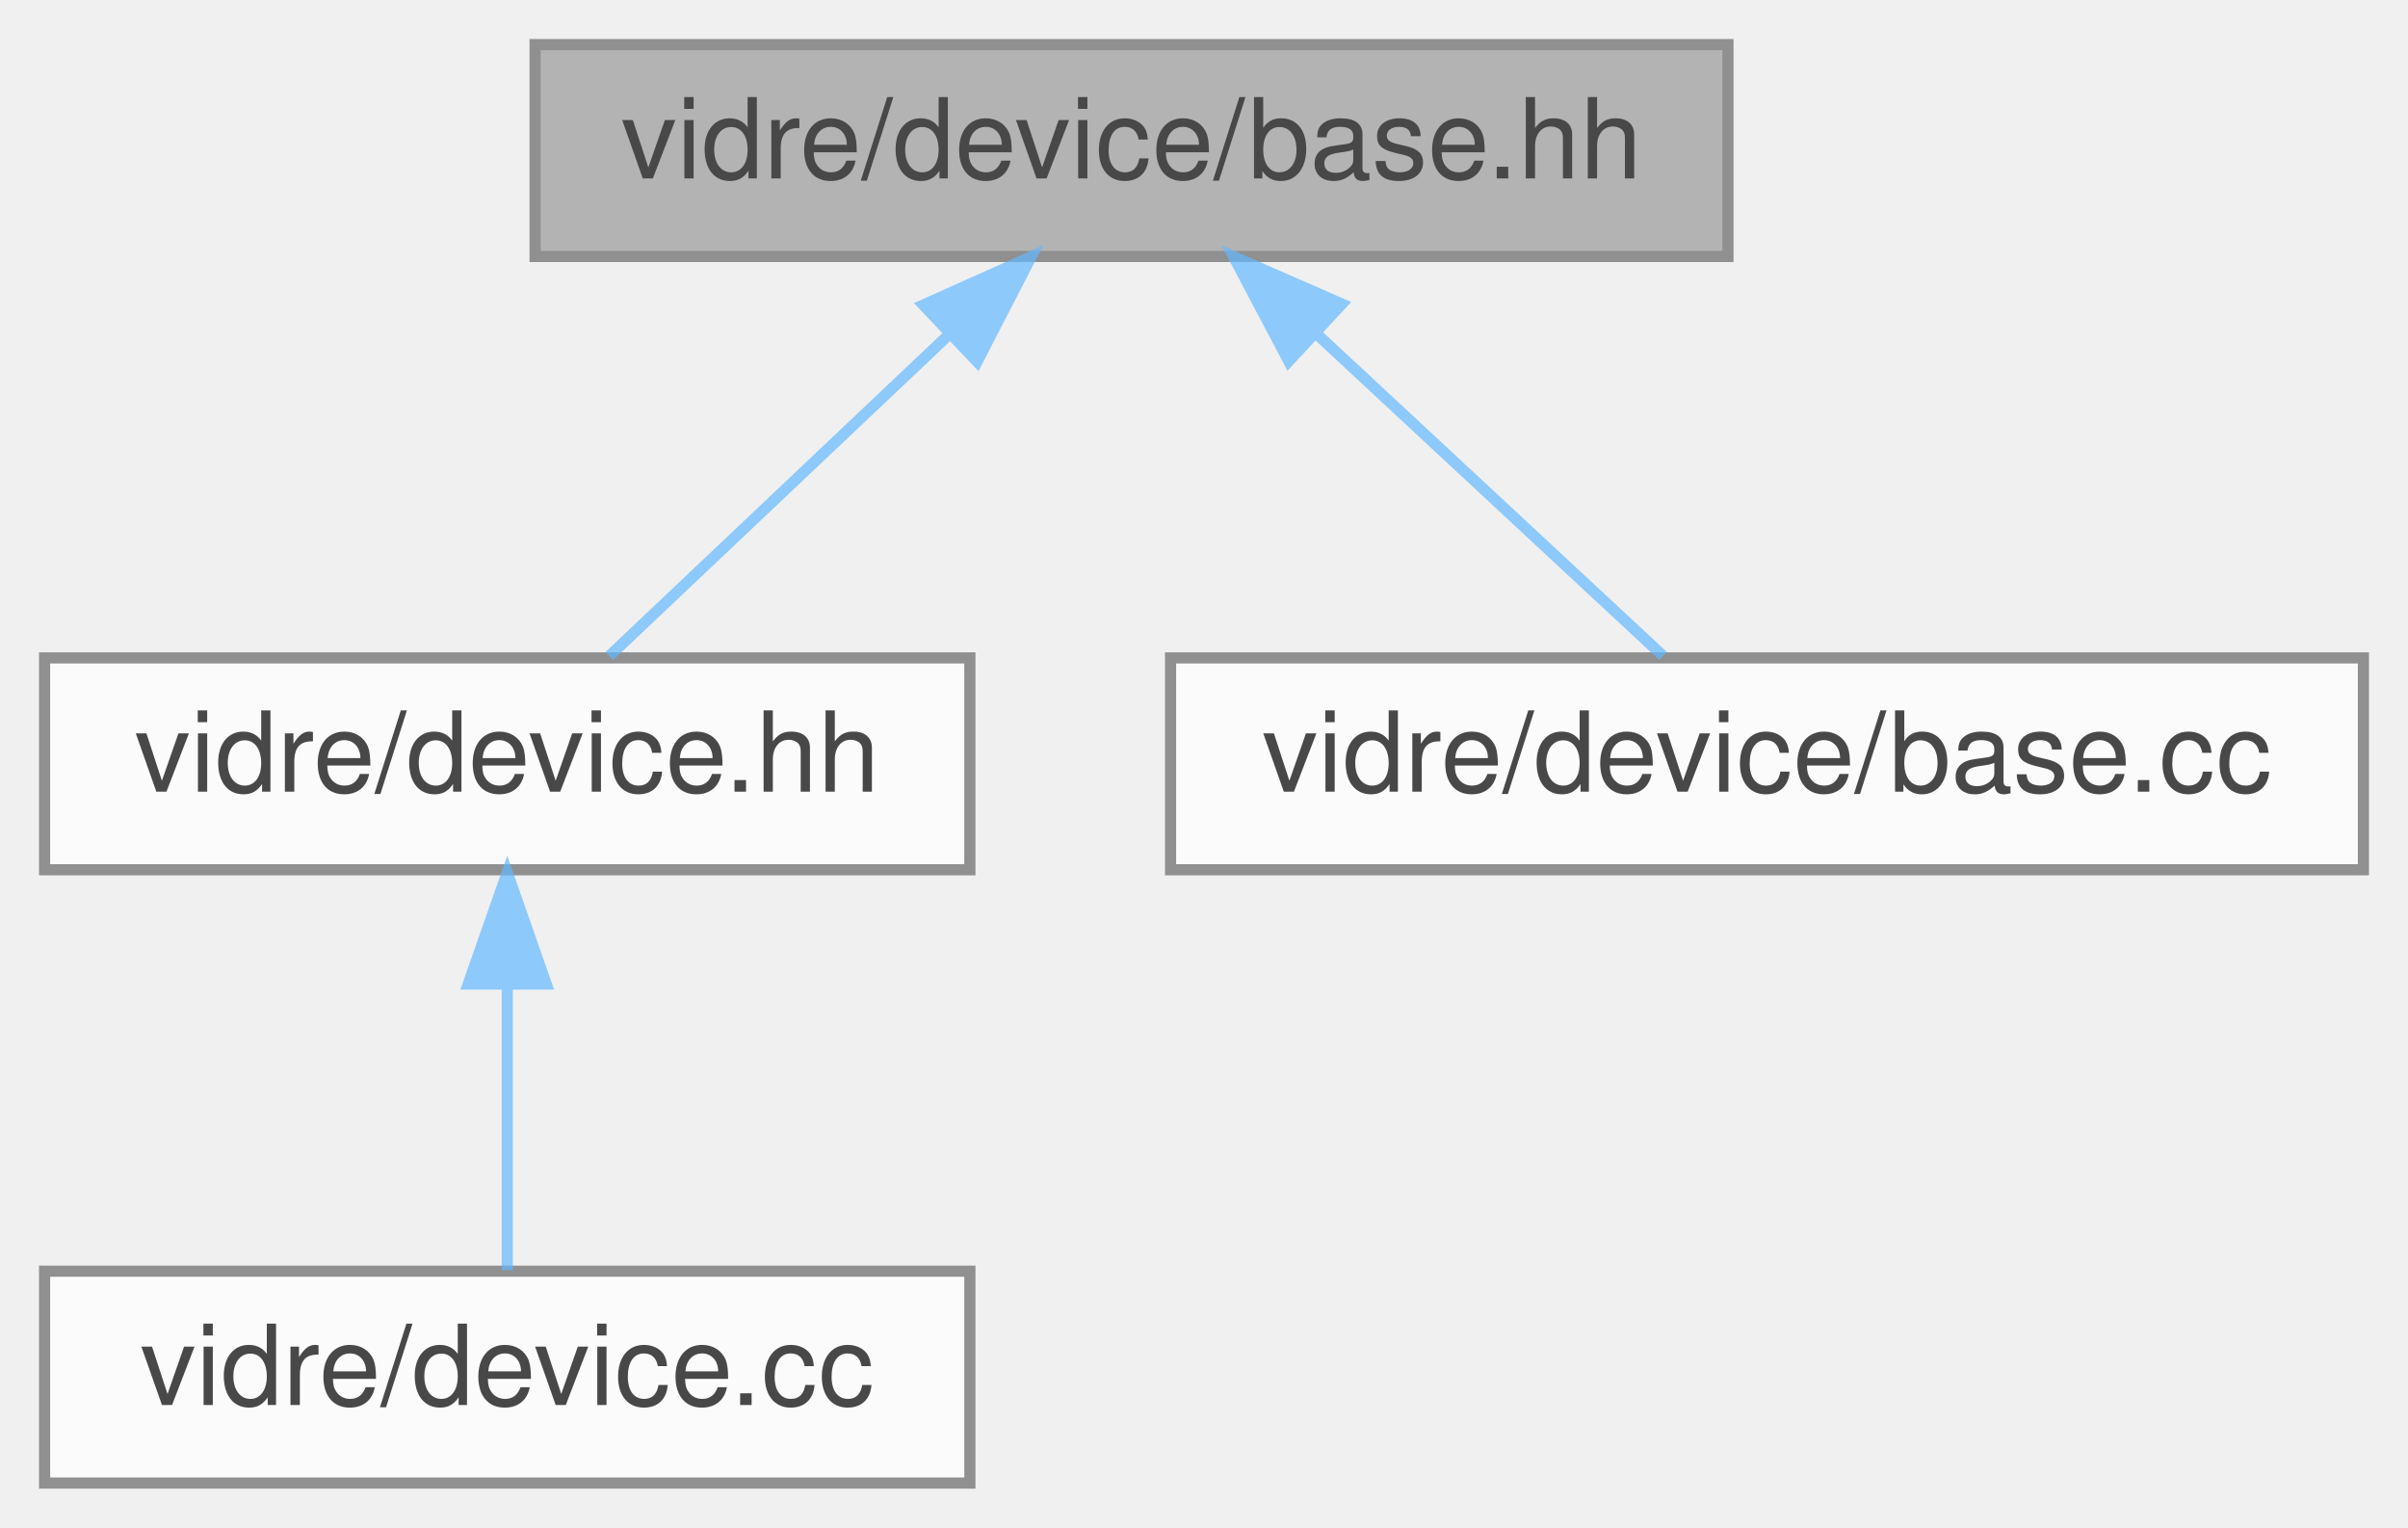
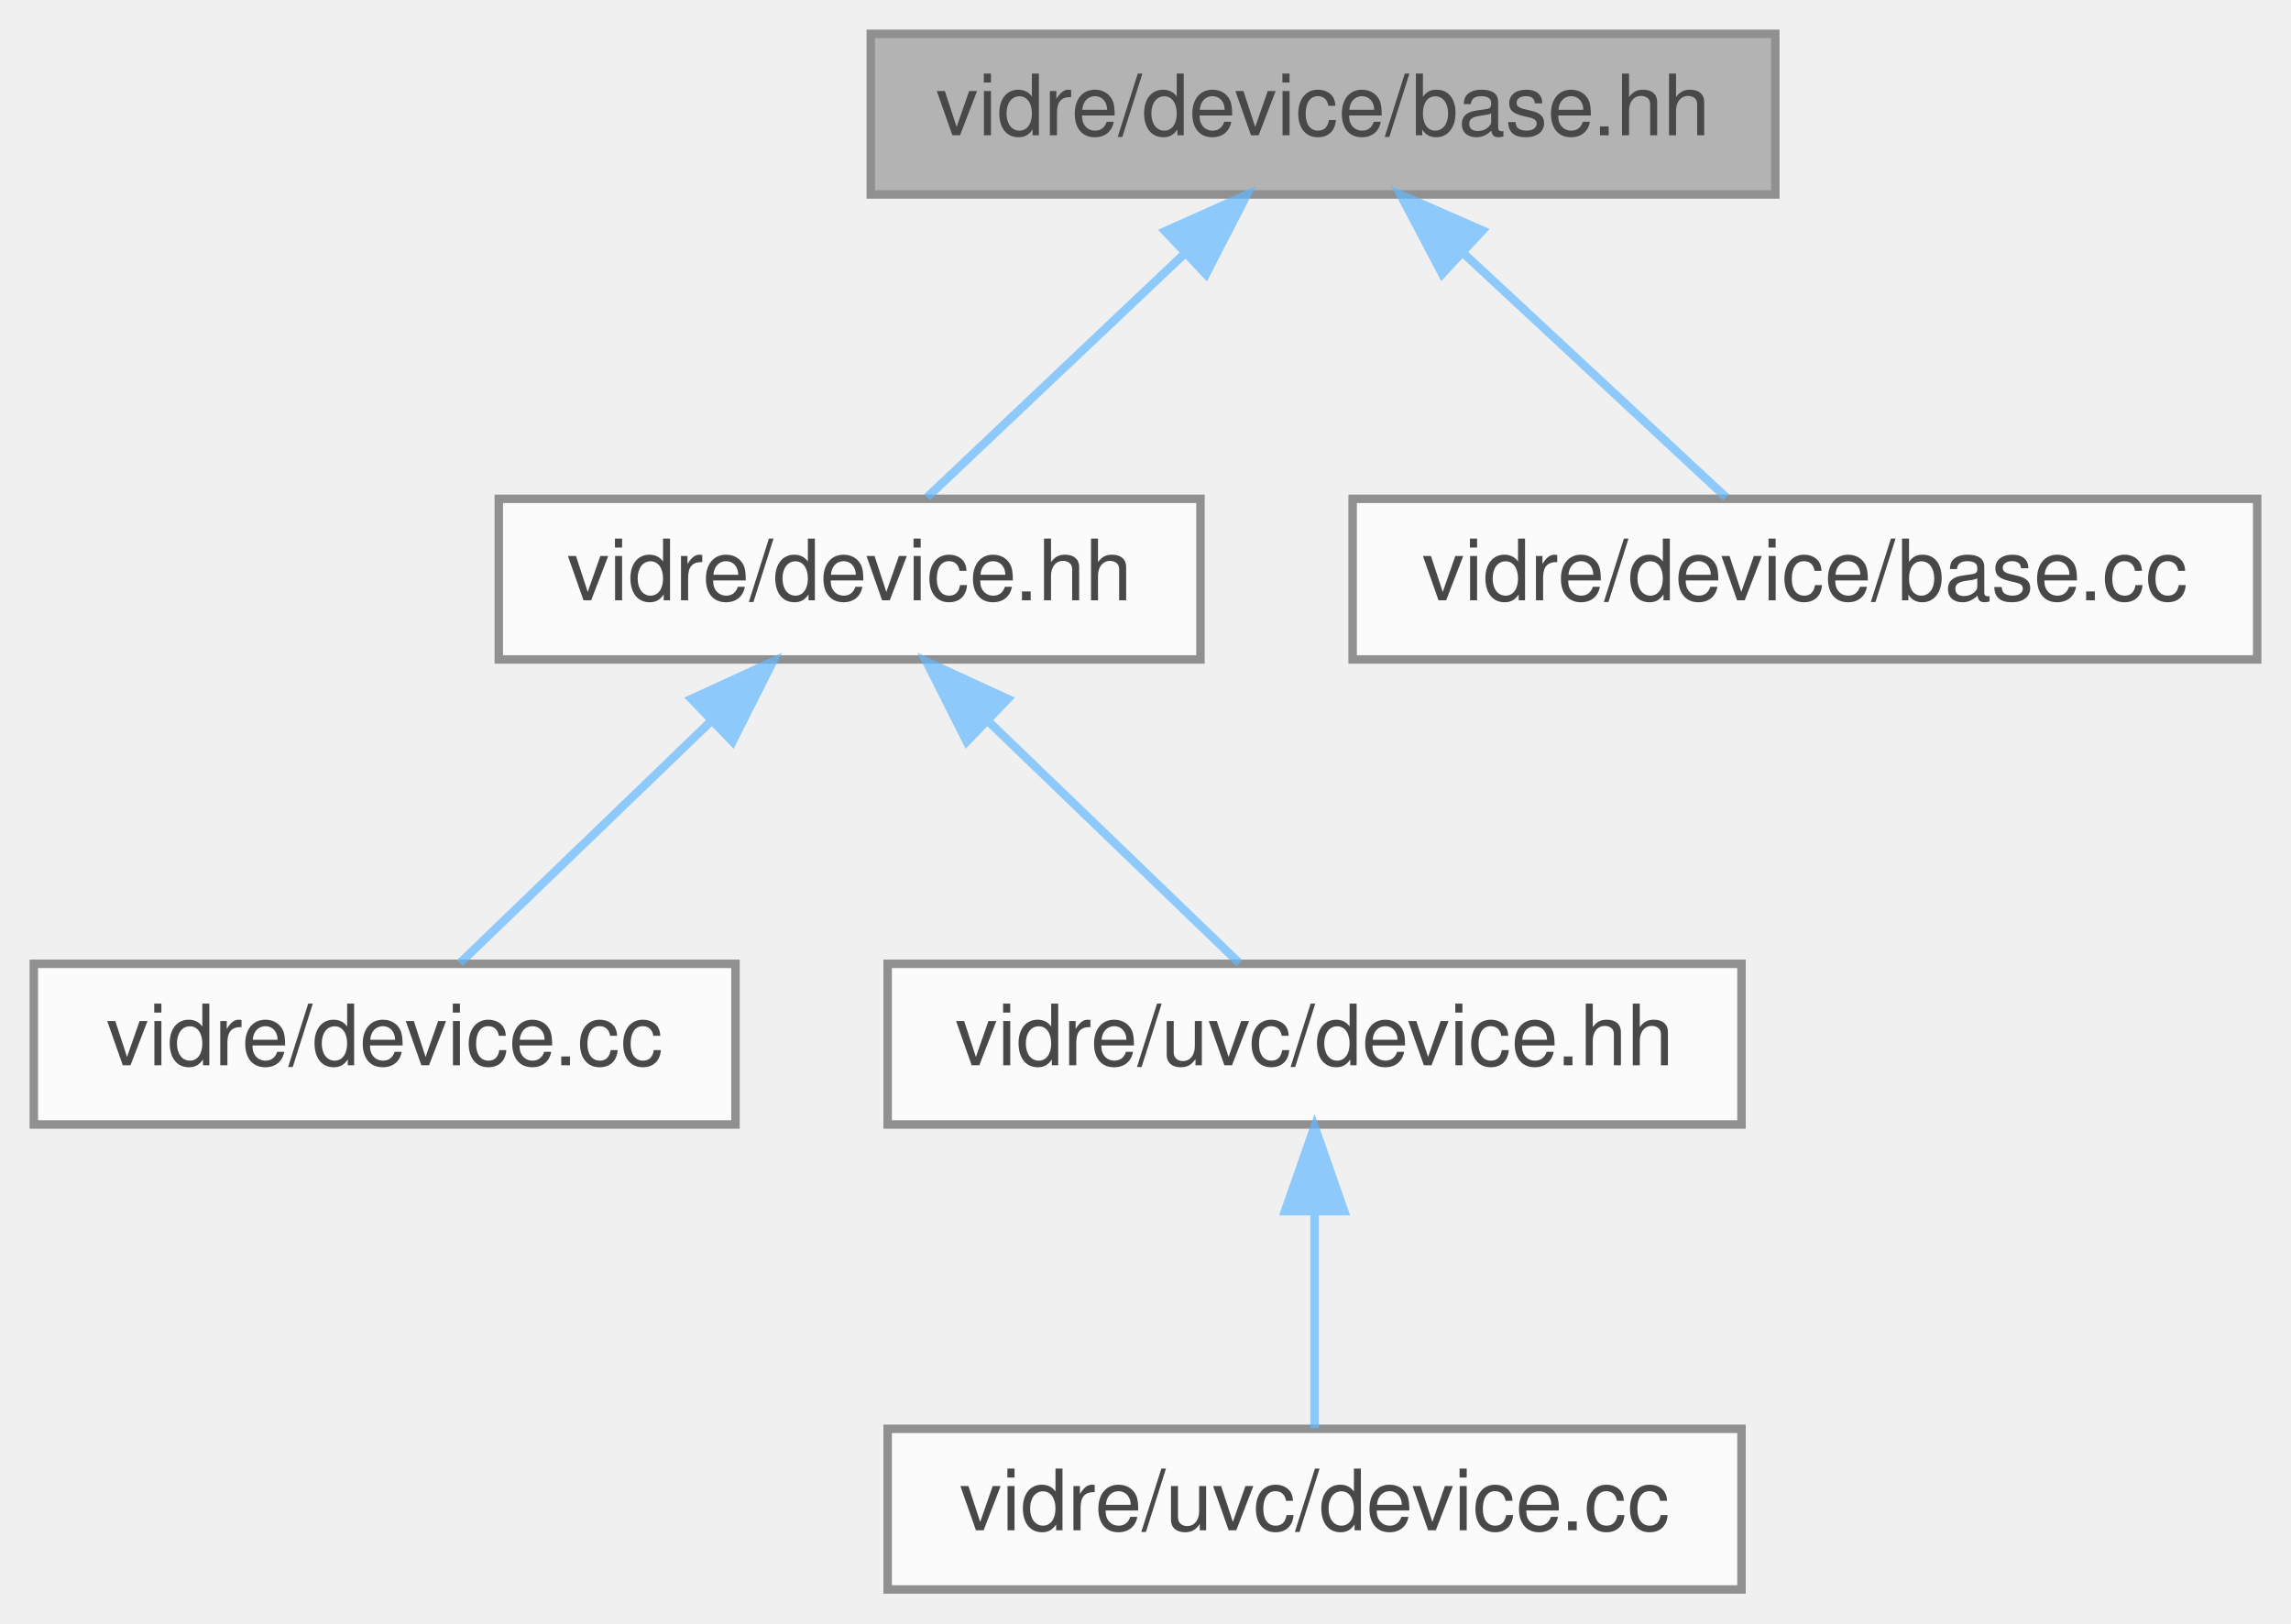
- <svg xmlns="http://www.w3.org/2000/svg" xmlns:xlink="http://www.w3.org/1999/xlink" width="216pt" height="137pt" viewBox="0.00 0.00 216.00 137.00">
+ <svg xmlns="http://www.w3.org/2000/svg" xmlns:xlink="http://www.w3.org/1999/xlink" width="271pt" height="192pt" viewBox="0.00 0.00 271.00 192.00">
  <svg id="main" version="1.1" xml:space="preserve">
    <style type="text/css">
.node, .edge {opacity: 0.7;}
.node.selected, .edge.selected {opacity: 1;}
.edge:hover path { stroke: red; }
.edge:hover polygon { stroke: red; fill: red; }
</style>
    <svg id="graph" class="graph">
-       <g id="graph0" class="graph" transform="scale(1 1) rotate(0) translate(4 133)">
+       <g id="graph0" class="graph" transform="scale(1 1) rotate(0) translate(4 188)">
        <g id="Node000001" class="node">
          <g id="a_Node000001">
            <a xlink:title=" ">
-               <polygon fill="#999999" stroke="#666666" points="151,-129 44,-129 44,-110 151,-110 151,-129" />
-               <text text-anchor="middle" x="97.5" y="-117" font-family="Helvetica,sans-Serif" font-size="10.00">vidre/device/base.hh</text>
+               <polygon fill="#999999" stroke="#666666" points="206,-184 99,-184 99,-165 206,-165 206,-184" />
+               <text text-anchor="middle" x="152.5" y="-172" font-family="Helvetica,sans-Serif" font-size="10.00">vidre/device/base.hh</text>
            </a>
          </g>
        </g>
        <g id="Node000002" class="node">
          <g id="a_Node000002">
            <a xlink:href="libs_2device_2vidre_2device_8hh.html" target="_top" xlink:title=" ">
-               <polygon fill="white" stroke="#666666" points="83,-74 0,-74 0,-55 83,-55 83,-74" />
-               <text text-anchor="middle" x="41.5" y="-62" font-family="Helvetica,sans-Serif" font-size="10.00">vidre/device.hh</text>
+               <polygon fill="white" stroke="#666666" points="138,-129 55,-129 55,-110 138,-110 138,-129" />
+               <text text-anchor="middle" x="96.5" y="-117" font-family="Helvetica,sans-Serif" font-size="10.00">vidre/device.hh</text>
            </a>
          </g>
        </g>
        <g id="edge1_Node000001_Node000002" class="edge">
          <g id="a_edge1_Node000001_Node000002">
            <a xlink:title=" ">
-               <path fill="none" stroke="#63b8ff" d="M81.17,-103.04C71.24,-93.64 58.91,-81.98 50.66,-74.17" />
-               <polygon fill="#63b8ff" stroke="#63b8ff" points="78.83,-105.65 88.5,-109.98 83.65,-100.57 78.83,-105.65" />
+               <path fill="none" stroke="#63b8ff" d="M136.17,-158.04C126.24,-148.64 113.91,-136.98 105.66,-129.17" />
+               <polygon fill="#63b8ff" stroke="#63b8ff" points="133.83,-160.65 143.5,-164.98 138.65,-155.57 133.83,-160.65" />
            </a>
          </g>
        </g>
-         <g id="Node000004" class="node">
-           <g id="a_Node000004">
+         <g id="Node000006" class="node">
+           <g id="a_Node000006">
            <a xlink:href="base_8cc.html" target="_top" xlink:title=" ">
-               <polygon fill="white" stroke="#666666" points="208,-74 101,-74 101,-55 208,-55 208,-74" />
-               <text text-anchor="middle" x="154.5" y="-62" font-family="Helvetica,sans-Serif" font-size="10.00">vidre/device/base.cc</text>
+               <polygon fill="white" stroke="#666666" points="263,-129 156,-129 156,-110 263,-110 263,-129" />
+               <text text-anchor="middle" x="209.5" y="-117" font-family="Helvetica,sans-Serif" font-size="10.00">vidre/device/base.cc</text>
            </a>
          </g>
        </g>
-         <g id="edge3_Node000001_Node000004" class="edge">
-           <g id="a_edge3_Node000001_Node000004">
+         <g id="edge5_Node000001_Node000006" class="edge">
+           <g id="a_edge5_Node000001_Node000006">
            <a xlink:title=" ">
-               <path fill="none" stroke="#63b8ff" d="M114.12,-103.04C124.23,-93.64 136.78,-81.98 145.18,-74.17" />
-               <polygon fill="#63b8ff" stroke="#63b8ff" points="111.6,-100.61 106.66,-109.98 116.36,-105.74 111.6,-100.61" />
+               <path fill="none" stroke="#63b8ff" d="M169.12,-158.04C179.23,-148.64 191.78,-136.98 200.18,-129.17" />
+               <polygon fill="#63b8ff" stroke="#63b8ff" points="166.6,-155.61 161.66,-164.98 171.36,-160.74 166.6,-155.61" />
            </a>
          </g>
        </g>
        <g id="Node000003" class="node">
          <g id="a_Node000003">
            <a xlink:href="libs_2device_2vidre_2device_8cc.html" target="_top" xlink:title=" ">
-               <polygon fill="white" stroke="#666666" points="83,-19 0,-19 0,0 83,0 83,-19" />
-               <text text-anchor="middle" x="41.5" y="-7" font-family="Helvetica,sans-Serif" font-size="10.00">vidre/device.cc</text>
+               <polygon fill="white" stroke="#666666" points="83,-74 0,-74 0,-55 83,-55 83,-74" />
+               <text text-anchor="middle" x="41.5" y="-62" font-family="Helvetica,sans-Serif" font-size="10.00">vidre/device.cc</text>
            </a>
          </g>
        </g>
        <g id="edge2_Node000002_Node000003" class="edge">
          <g id="a_edge2_Node000002_Node000003">
            <a xlink:title=" ">
-               <path fill="none" stroke="#63b8ff" d="M41.5,-44.66C41.5,-35.93 41.5,-25.99 41.5,-19.09" />
-               <polygon fill="#63b8ff" stroke="#63b8ff" points="38,-44.75 41.5,-54.75 45,-44.75 38,-44.75" />
+               <path fill="none" stroke="#63b8ff" d="M80.21,-102.8C70.46,-93.41 58.45,-81.83 50.41,-74.09" />
+               <polygon fill="#63b8ff" stroke="#63b8ff" points="77.79,-105.33 87.42,-109.75 82.65,-100.29 77.79,-105.33" />
+             </a>
+           </g>
+         </g>
+         <g id="Node000004" class="node">
+           <g id="a_Node000004">
+             <a xlink:href="plugins_2camera_2uvc_2lib_2vidre_2uvc_2device_8hh.html" target="_top" xlink:title=" ">
+               <polygon fill="white" stroke="#666666" points="202,-74 101,-74 101,-55 202,-55 202,-74" />
+               <text text-anchor="middle" x="151.5" y="-62" font-family="Helvetica,sans-Serif" font-size="10.00">vidre/uvc/device.hh</text>
+             </a>
+           </g>
+         </g>
+         <g id="edge3_Node000002_Node000004" class="edge">
+           <g id="a_edge3_Node000002_Node000004">
+             <a xlink:title=" ">
+               <path fill="none" stroke="#63b8ff" d="M112.79,-102.8C122.54,-93.41 134.55,-81.83 142.59,-74.09" />
+               <polygon fill="#63b8ff" stroke="#63b8ff" points="110.35,-100.29 105.58,-109.75 115.21,-105.33 110.35,-100.29" />
+             </a>
+           </g>
+         </g>
+         <g id="Node000005" class="node">
+           <g id="a_Node000005">
+             <a xlink:href="plugins_2camera_2uvc_2lib_2vidre_2uvc_2device_8cc.html" target="_top" xlink:title=" ">
+               <polygon fill="white" stroke="#666666" points="202,-19 101,-19 101,0 202,0 202,-19" />
+               <text text-anchor="middle" x="151.5" y="-7" font-family="Helvetica,sans-Serif" font-size="10.00">vidre/uvc/device.cc</text>
+             </a>
+           </g>
+         </g>
+         <g id="edge4_Node000004_Node000005" class="edge">
+           <g id="a_edge4_Node000004_Node000005">
+             <a xlink:title=" ">
+               <path fill="none" stroke="#63b8ff" d="M151.5,-44.66C151.5,-35.93 151.5,-25.99 151.5,-19.09" />
+               <polygon fill="#63b8ff" stroke="#63b8ff" points="148,-44.75 151.5,-54.75 155,-44.75 148,-44.75" />
            </a>
          </g>
        </g>
      </g>
    </svg>
  </svg>
  <style type="text/css">

[data-mouse-over-selected='false'] { opacity: 0.7; }
[data-mouse-over-selected='true']  { opacity: 1.0; }

</style>
</svg>
